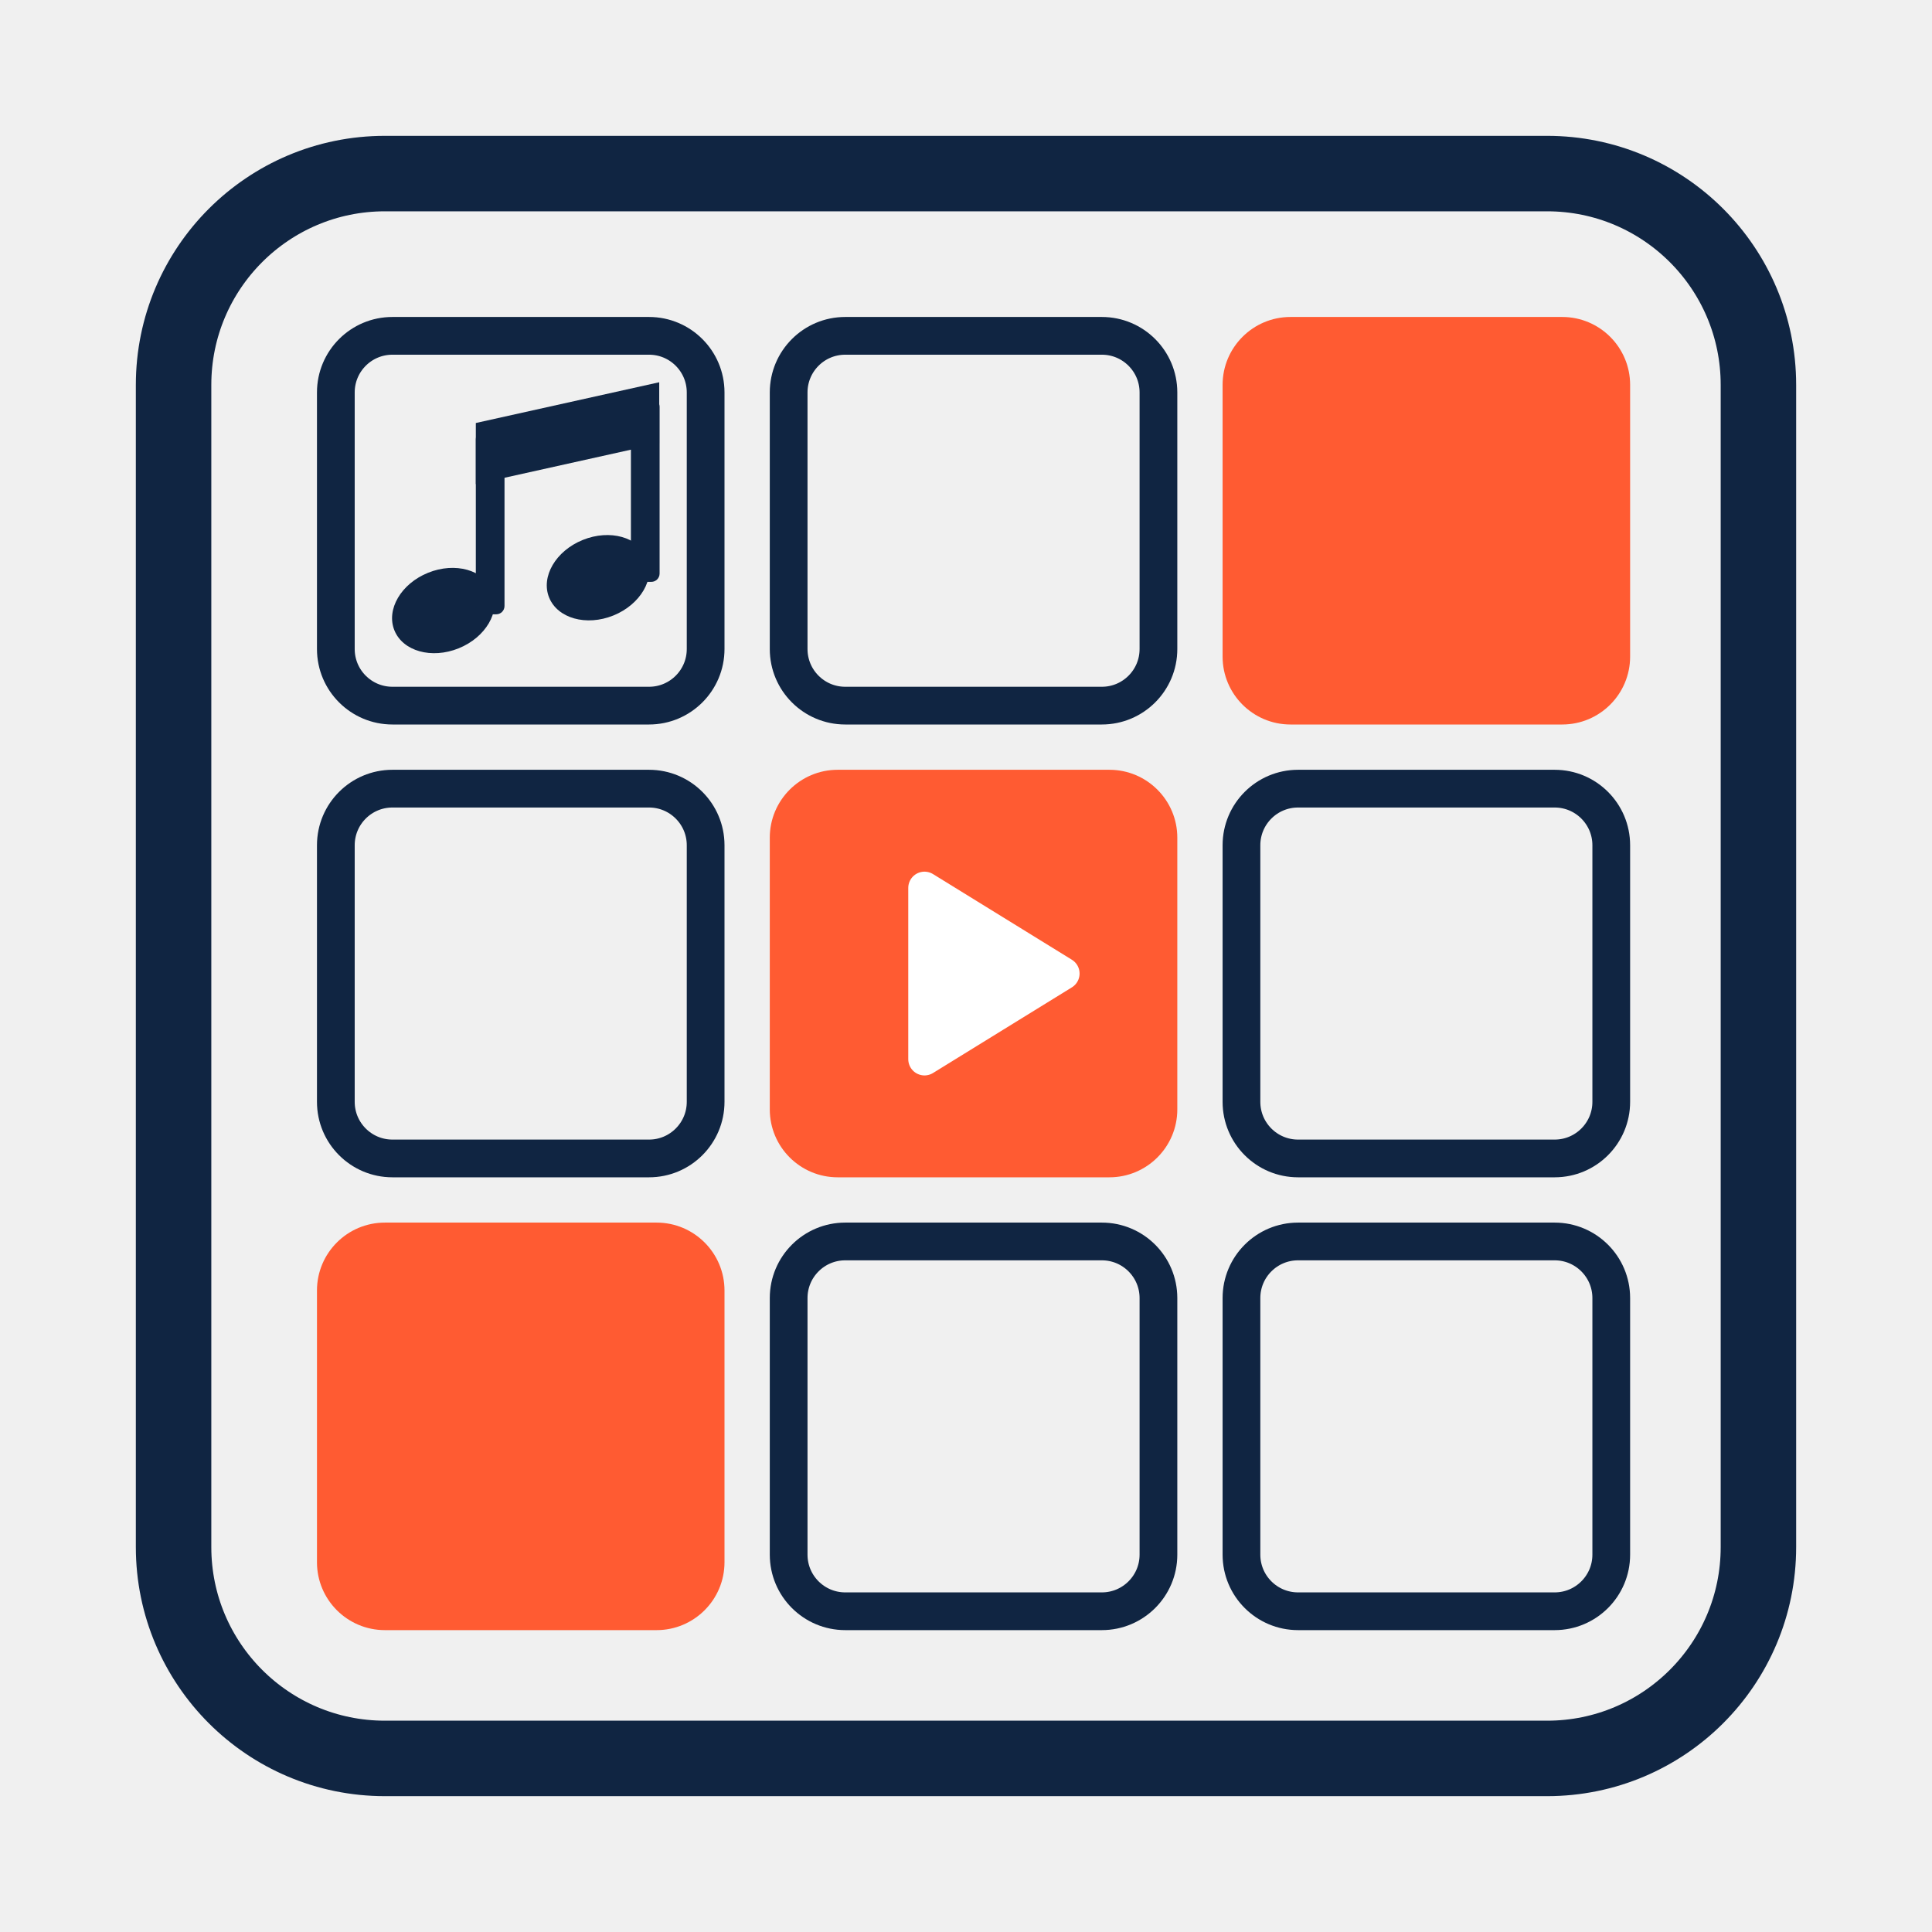
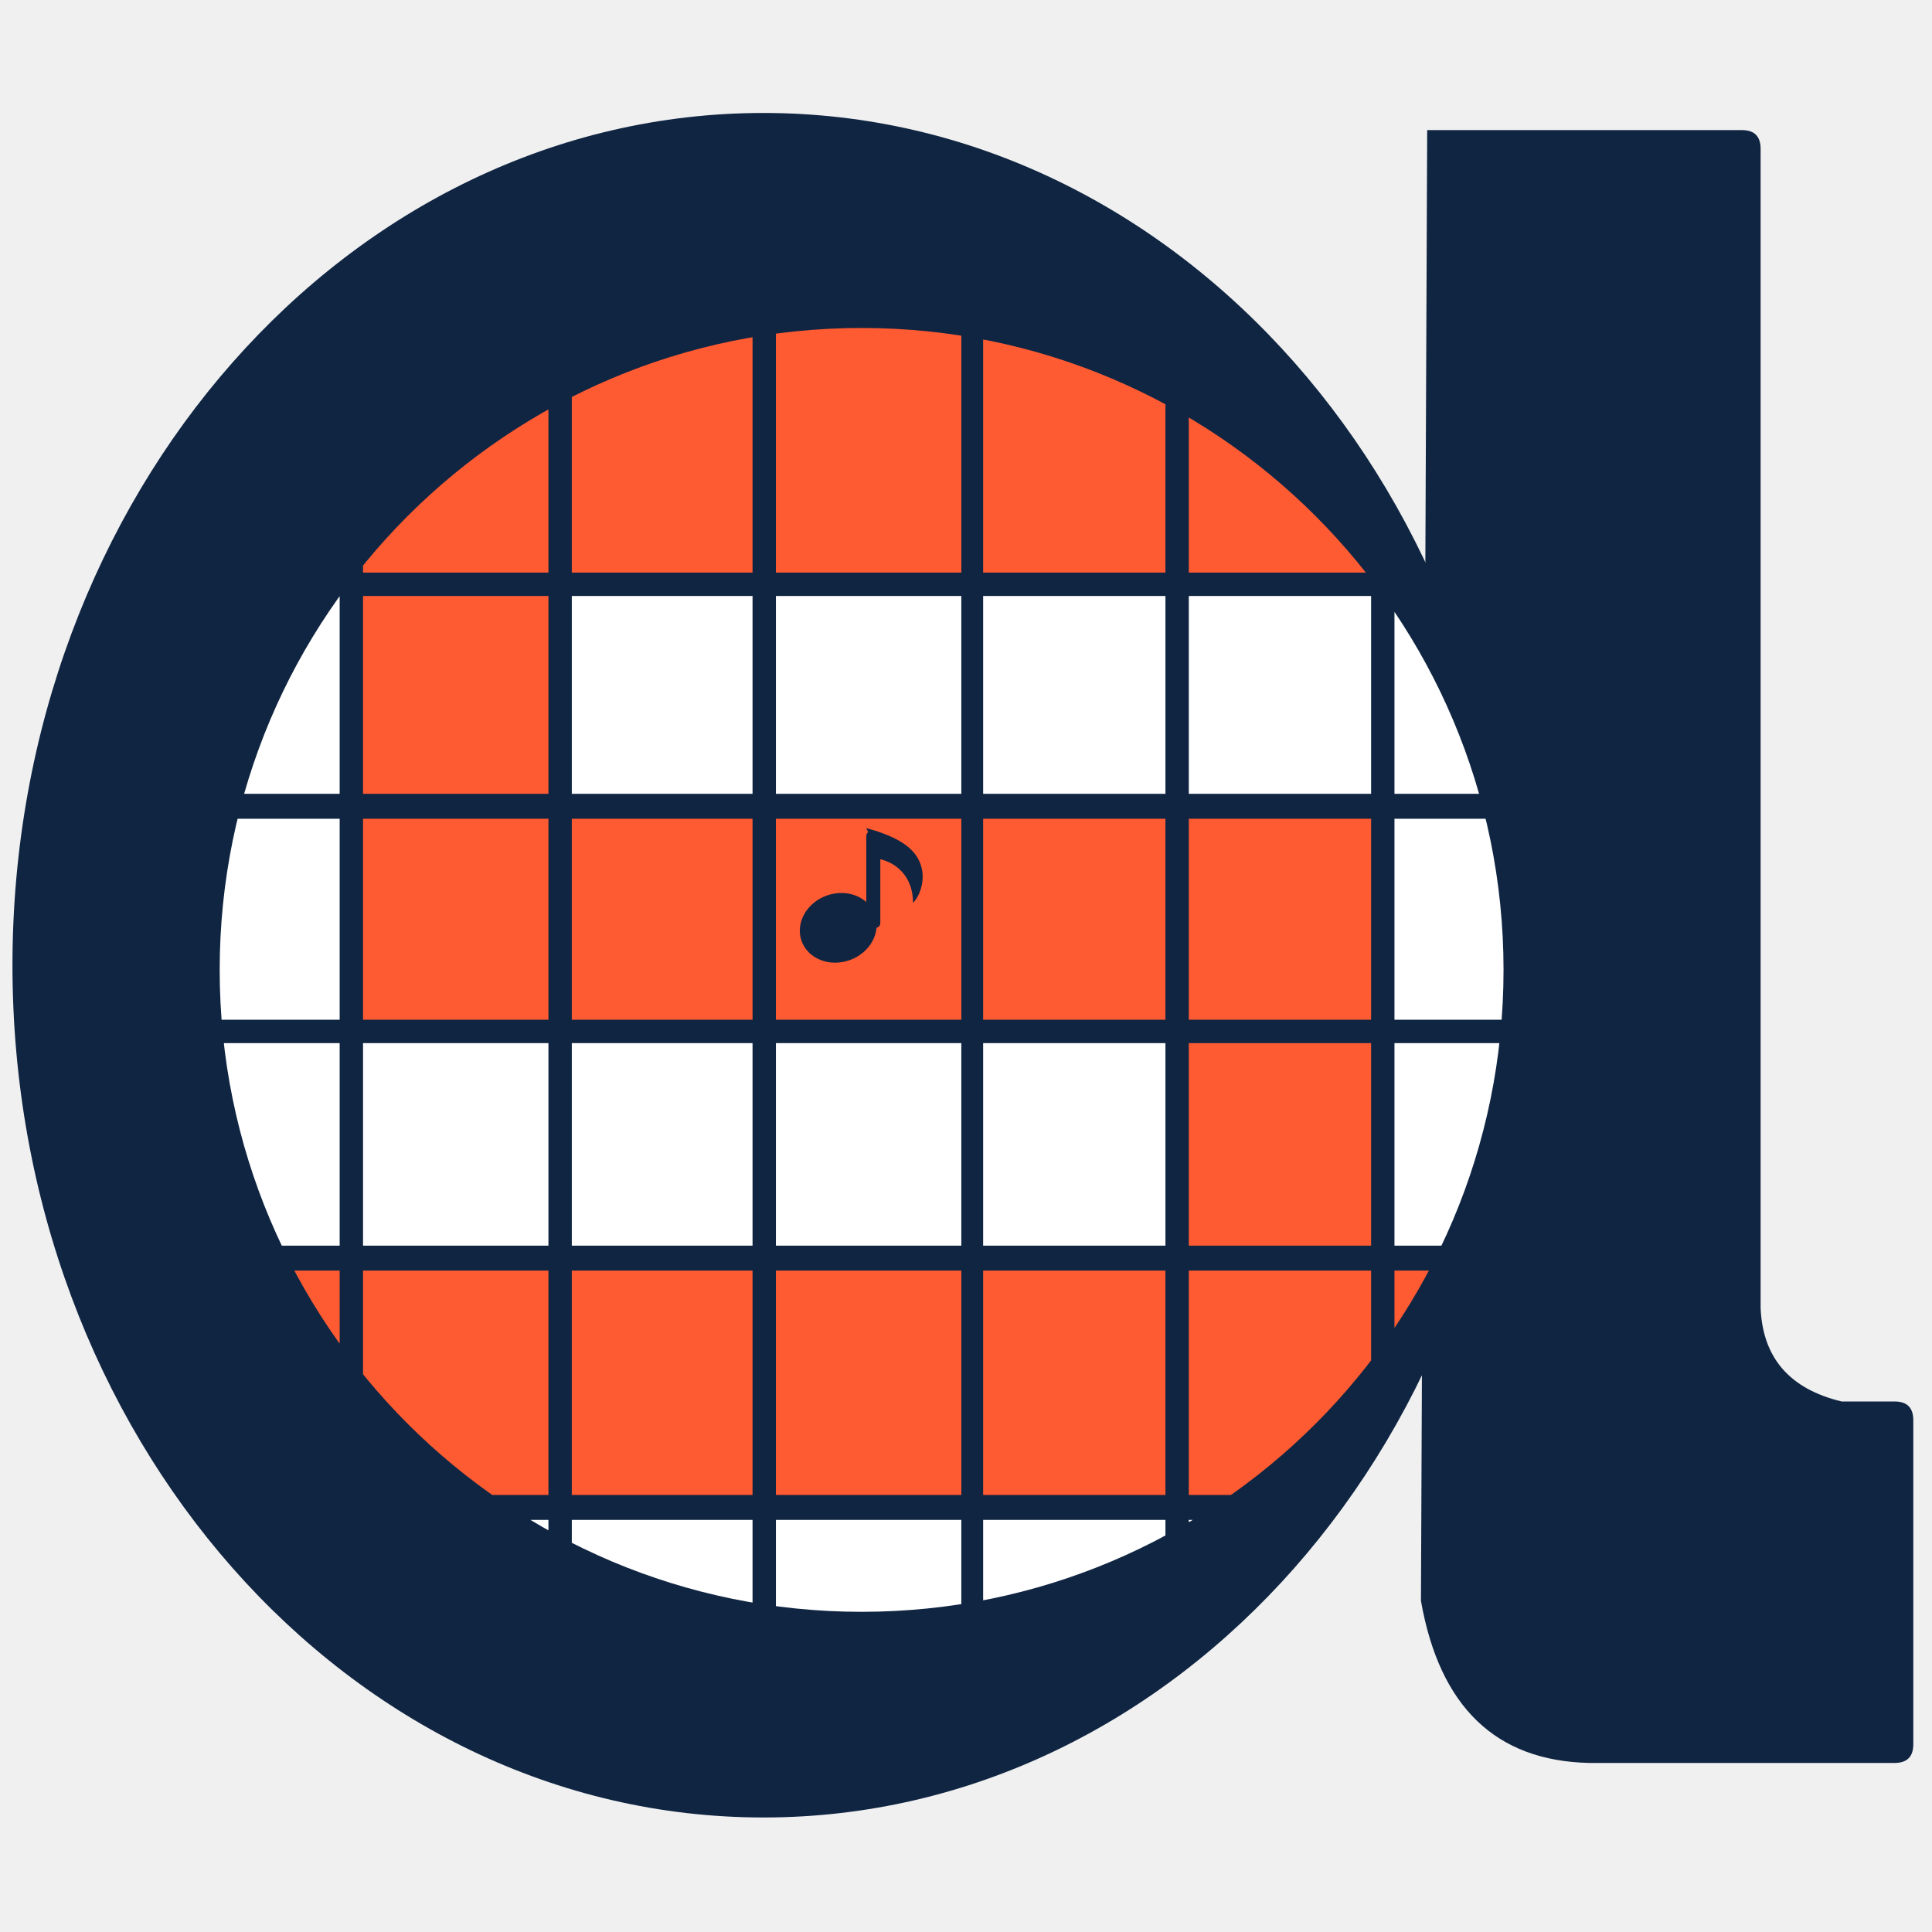
- <svg xmlns="http://www.w3.org/2000/svg" viewBox="0 0 512 512">
-   <rect x="46" y="46" width="420" height="420" rx="56" fill="none" stroke="#102542" stroke-width="20" />
-   <rect x="89" y="89" width="98" height="98" rx="15" fill="none" stroke="#102542" stroke-width="10" />
-   <g fill="#102542">
-     <ellipse cx="117.5" cy="161.8" rx="14.0" ry="10.8" transform="rotate(-22 117.5 161.8)" />
-     <ellipse cx="158.5" cy="153.1" rx="14.0" ry="10.8" transform="rotate(-22 158.5 153.1)" />
-     <rect x="126.1" y="114.2" width="7.6" height="48.6" rx="2.2" />
-     <rect x="167.2" y="105.6" width="7.6" height="48.6" rx="2.2" />
-     <path d="M126.1 112.1 L174.7 101.3 L174.7 117.5 L126.1 128.3 Z" />
+ <svg xmlns="http://www.w3.org/2000/svg" viewBox="0 0 1240 1240">
+   <g transform="translate(-10.0 17.5)">
+     <defs>
+       <clipPath id="pi">
+         <circle cx="563" cy="605" r="412" />
+       </clipPath>
+     </defs>
+     <ellipse cx="500" cy="602" rx="482" ry="547" fill="#102542" />
+     <path d="M 926 66 H 1128 Q 1140 66 1140 78 V 822 Q 1142 870 1192 882 H 1226 Q 1238 882 1238 894 V 1102 Q 1238 1114 1226 1114 H 1030 Q 940 1112 922 1010 Z" fill="#102542" />
+     <circle cx="563" cy="605" r="428" fill="#102542" />
+     <g clip-path="url(#pi)">
+       <rect x="110" y="150" width="118" height="200" fill="#FF5B32" />
+       <rect x="243" y="150" width="119" height="200" fill="#FF5B32" />
+       <rect x="377" y="150" width="116" height="200" fill="#FF5B32" />
+       <rect x="508" y="150" width="119" height="200" fill="#FF5B32" />
+       <rect x="641" y="150" width="117" height="200" fill="#FF5B32" />
+       <rect x="773" y="150" width="117" height="200" fill="#FF5B32" />
+       <rect x="905" y="150" width="115" height="200" fill="#FF5B32" />
+       <rect x="110" y="365" width="118" height="127" fill="#FFFFFF" />
+       <rect x="243" y="365" width="119" height="127" fill="#FF5B32" />
+       <rect x="377" y="365" width="116" height="127" fill="#FFFFFF" />
+       <rect x="508" y="365" width="119" height="127" fill="#FFFFFF" />
+       <rect x="641" y="365" width="117" height="127" fill="#FFFFFF" />
+       <rect x="773" y="365" width="117" height="127" fill="#FFFFFF" />
+       <rect x="905" y="365" width="115" height="127" fill="#FFFFFF" />
+       <rect x="110" y="508" width="118" height="129" fill="#FFFFFF" />
+       <rect x="243" y="508" width="119" height="129" fill="#FF5B32" />
+       <rect x="377" y="508" width="116" height="129" fill="#FF5B32" />
+       <rect x="508" y="508" width="119" height="129" fill="#FF5B32" />
+       <rect x="641" y="508" width="117" height="129" fill="#FF5B32" />
+       <rect x="773" y="508" width="117" height="129" fill="#FF5B32" />
+       <rect x="905" y="508" width="115" height="129" fill="#FFFFFF" />
+       <rect x="110" y="652" width="118" height="130" fill="#FFFFFF" />
+       <rect x="243" y="652" width="119" height="130" fill="#FFFFFF" />
+       <rect x="377" y="652" width="116" height="130" fill="#FFFFFF" />
+       <rect x="508" y="652" width="119" height="130" fill="#FFFFFF" />
+       <rect x="641" y="652" width="117" height="130" fill="#FFFFFF" />
+       <rect x="773" y="652" width="117" height="130" fill="#FF5B32" />
+       <rect x="905" y="652" width="115" height="130" fill="#FFFFFF" />
+       <rect x="110" y="798" width="118" height="144" fill="#FF5B32" />
+       <rect x="243" y="798" width="119" height="144" fill="#FF5B32" />
+       <rect x="377" y="798" width="116" height="144" fill="#FF5B32" />
+       <rect x="508" y="798" width="119" height="144" fill="#FF5B32" />
+       <rect x="641" y="798" width="117" height="144" fill="#FF5B32" />
+       <rect x="773" y="798" width="117" height="144" fill="#FF5B32" />
+       <rect x="905" y="798" width="115" height="144" fill="#FF5B32" />
+       <rect x="110" y="958" width="118" height="142" fill="#FFFFFF" />
+       <rect x="243" y="958" width="119" height="142" fill="#FFFFFF" />
+       <rect x="377" y="958" width="116" height="142" fill="#FFFFFF" />
+       <rect x="508" y="958" width="119" height="142" fill="#FFFFFF" />
+       <rect x="641" y="958" width="117" height="142" fill="#FFFFFF" />
+       <rect x="773" y="958" width="117" height="142" fill="#FFFFFF" />
+       <rect x="905" y="958" width="115" height="142" fill="#FFFFFF" />
+     </g>
+     <g fill="#102542">
+       <g transform="translate(548 578)">
+         <ellipse cx="0" cy="0" rx="25" ry="22" transform="rotate(-20)" />
+         <rect x="18" y="-62" width="9" height="62" rx="3" />
+         <path d="M18 -64 C 40 -58 52 -50 54 -36 C 55 -28 52 -20 48 -16 C 48 -34 36 -42 27 -44 Z" />
+       </g>
+     </g>
  </g>
-   <rect x="209" y="89" width="98" height="98" rx="15" fill="none" stroke="#102542" stroke-width="10" />
-   <rect x="324" y="84" width="108" height="108" rx="18" fill="#FF5B32" />
-   <rect x="89" y="209" width="98" height="98" rx="15" fill="none" stroke="#102542" stroke-width="10" />
-   <rect x="204" y="204" width="108" height="108" rx="18" fill="#FF5B32" />
-   <path d="M245.0 235.3 L245.0 280.7 L281.8 258.0 Z" fill="#FFFFFF" stroke="#FFFFFF" stroke-width="8.6" stroke-linejoin="round" />
-   <rect x="329" y="209" width="98" height="98" rx="15" fill="none" stroke="#102542" stroke-width="10" />
-   <rect x="84" y="324" width="108" height="108" rx="18" fill="#FF5B32" />
-   <rect x="209" y="329" width="98" height="98" rx="15" fill="none" stroke="#102542" stroke-width="10" />
-   <rect x="329" y="329" width="98" height="98" rx="15" fill="none" stroke="#102542" stroke-width="10" />
</svg>
